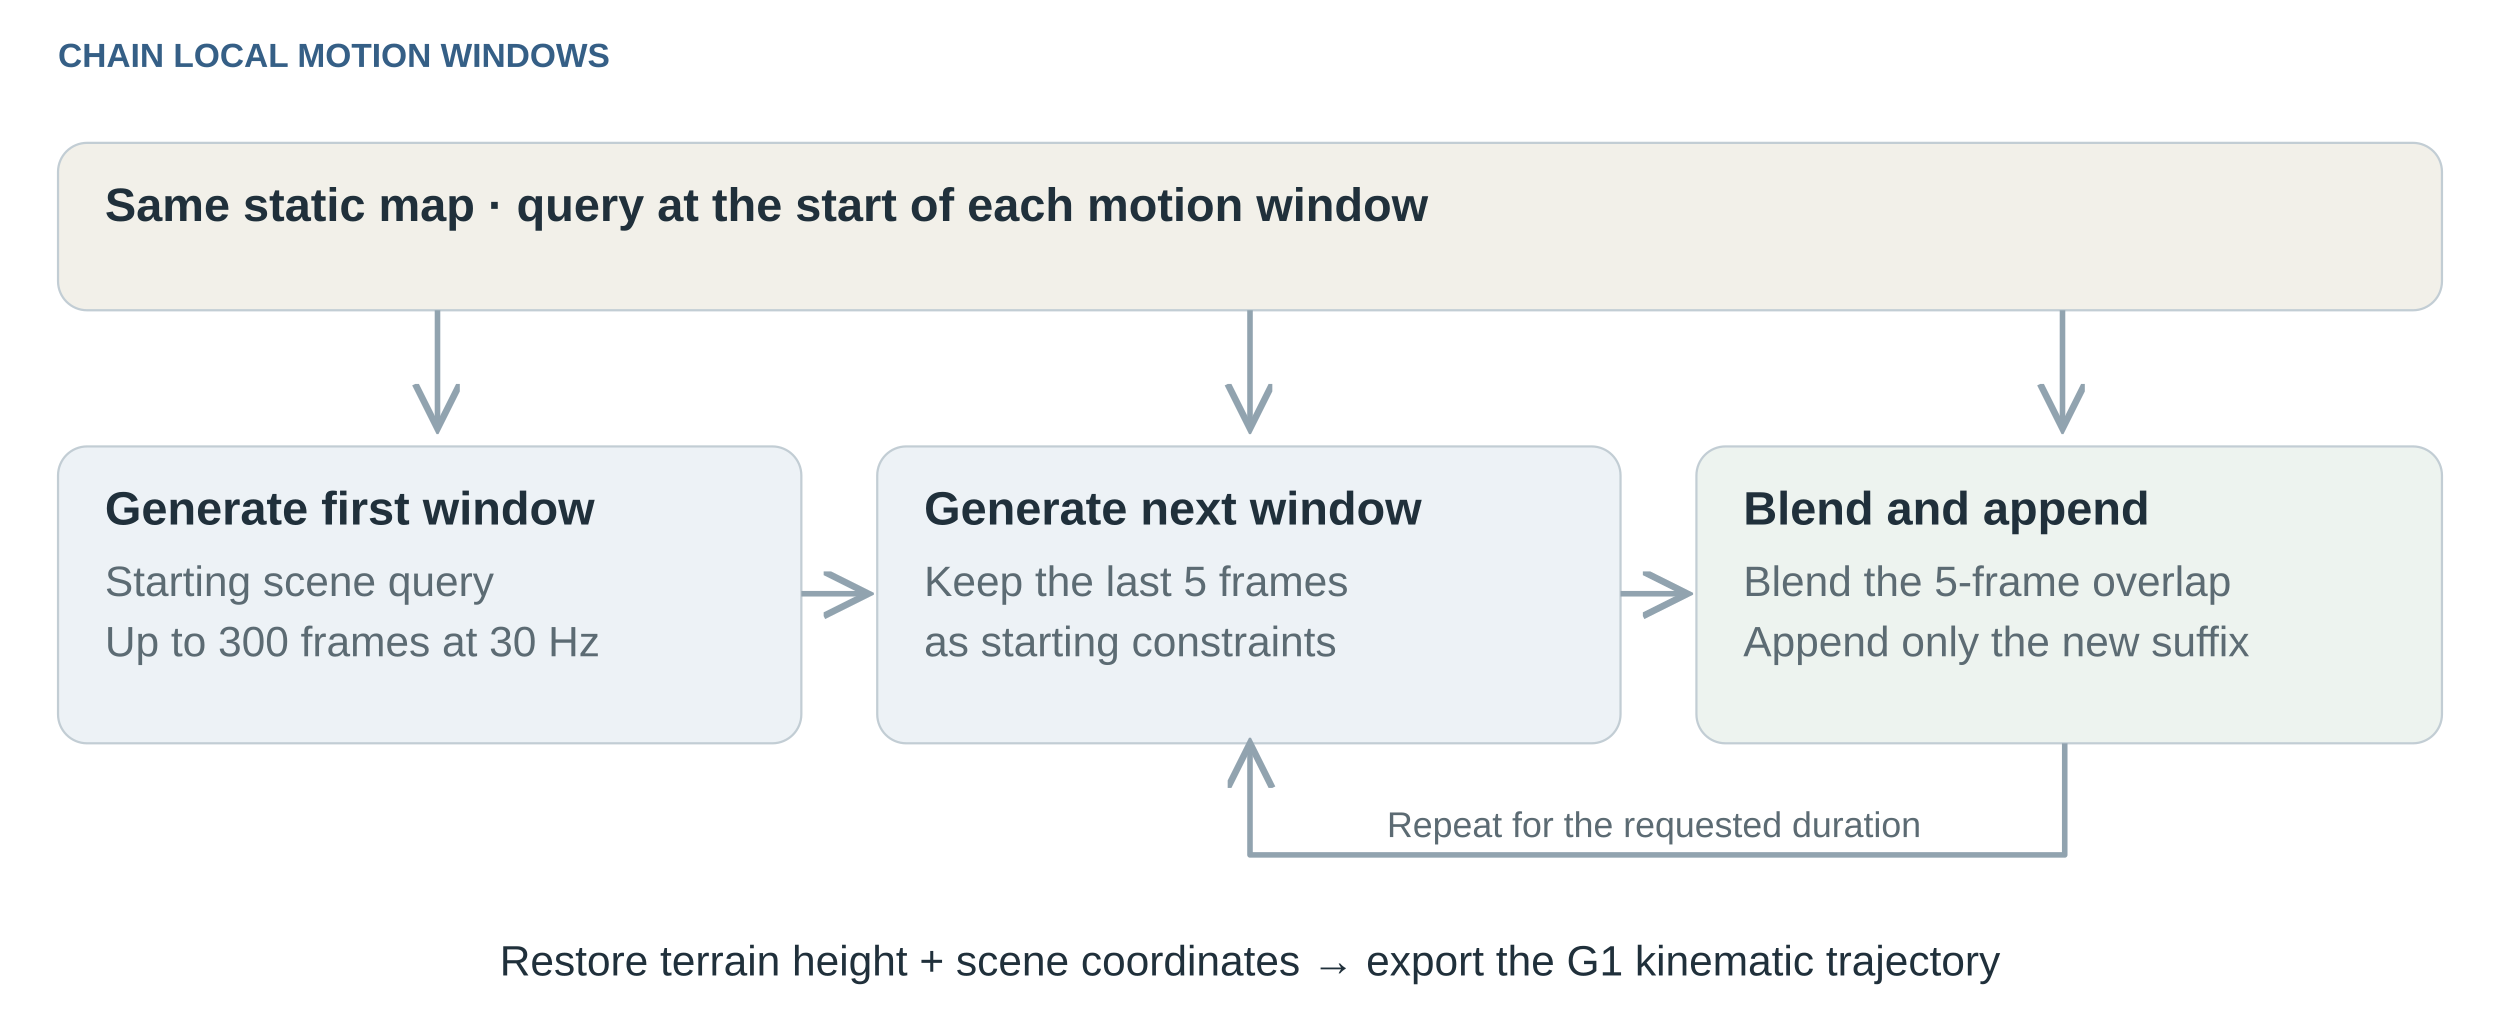
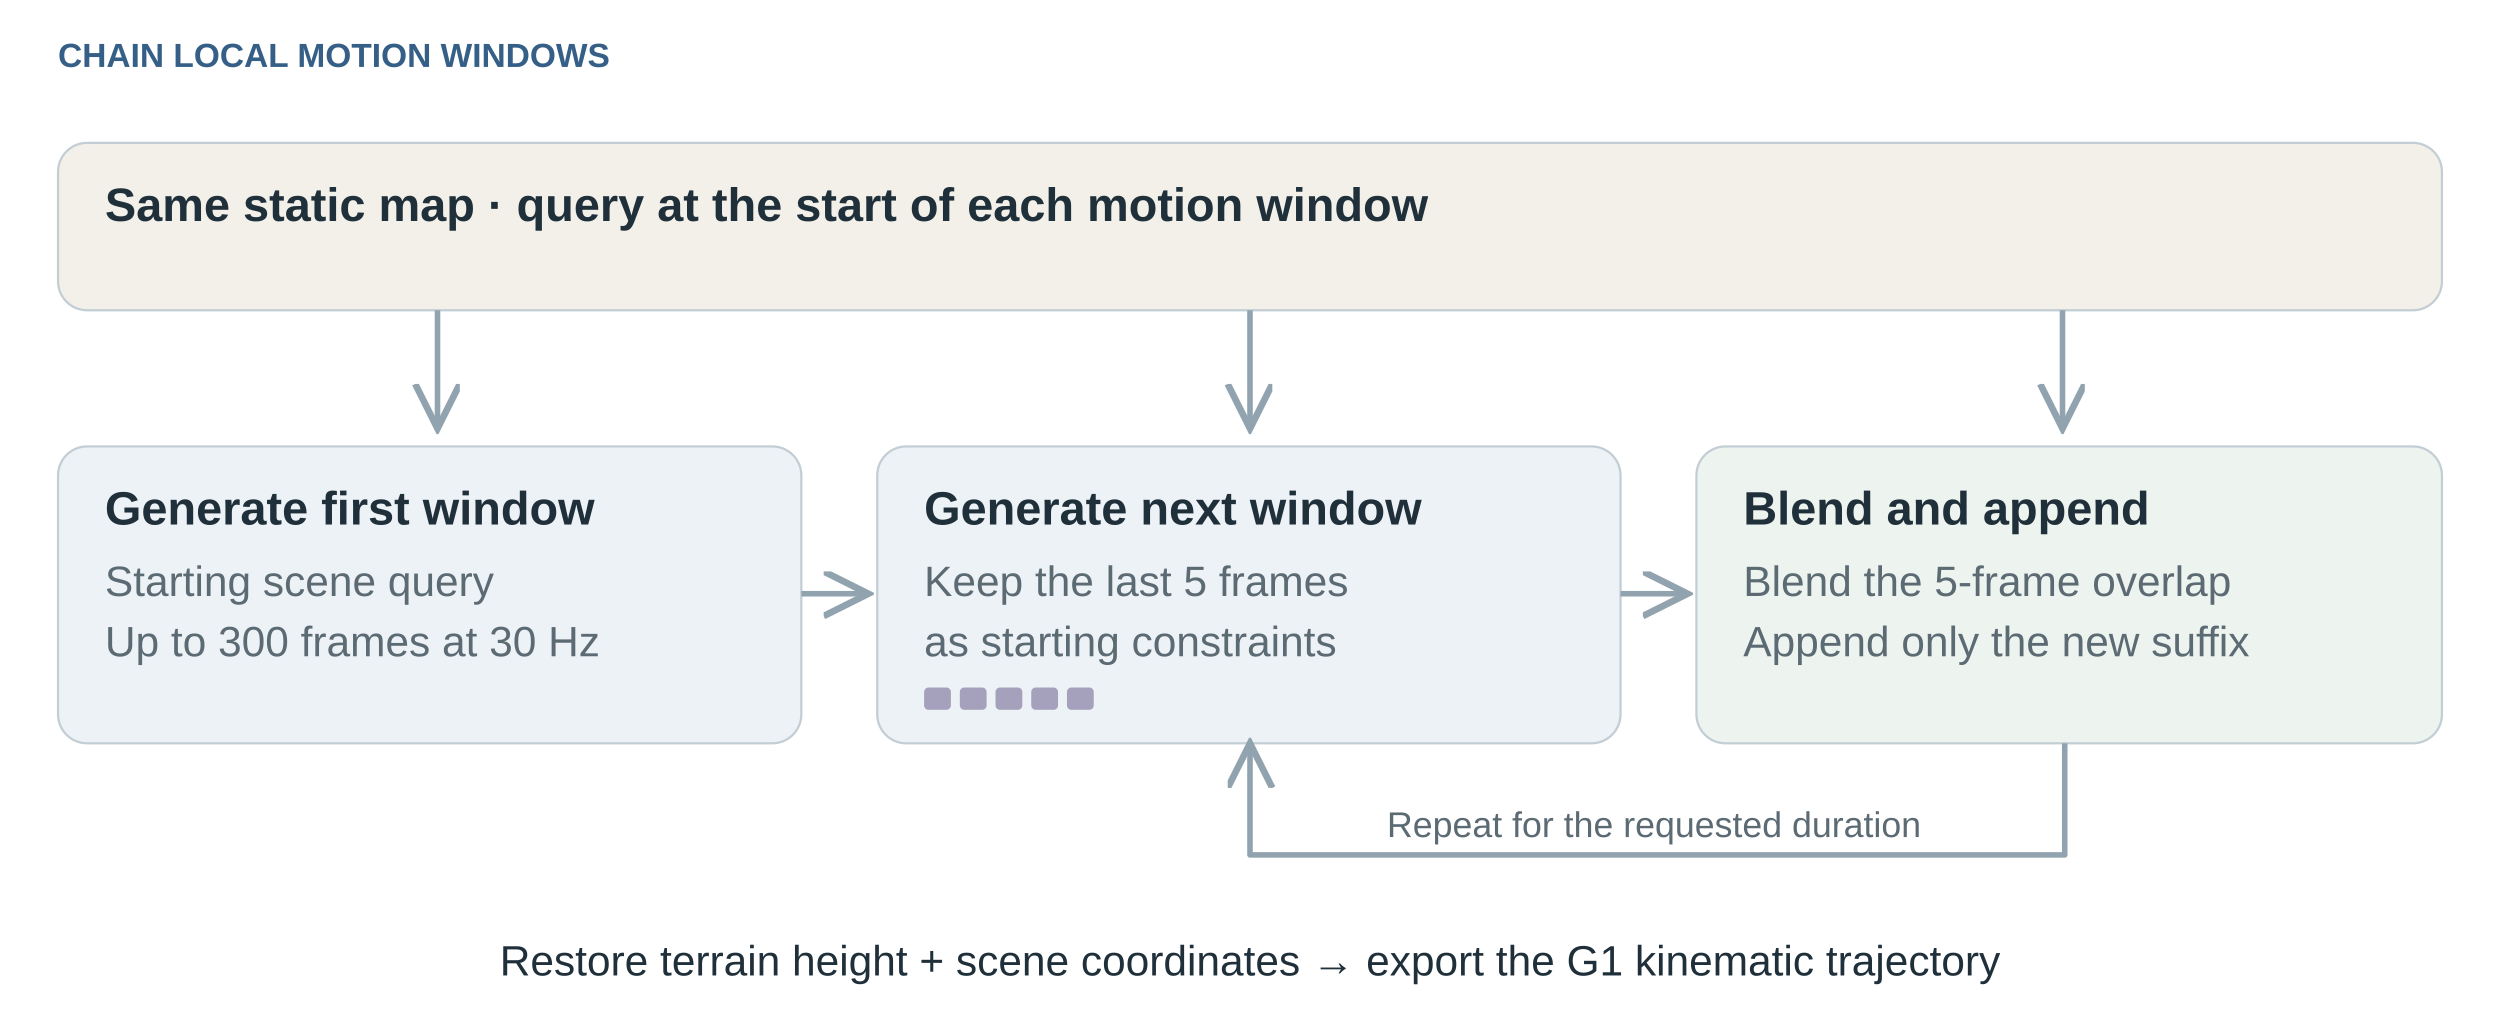
<svg xmlns="http://www.w3.org/2000/svg" width="1120" height="460" viewBox="0 0 1120 460" role="img" aria-labelledby="title desc">
  <defs>
    <marker id="arrow" markerWidth="9" markerHeight="9" refX="8" refY="4" orient="auto">
      <path d="M0 0 L8 4 L0 8" fill="none" stroke="#91a3af" stroke-width="1.2" />
    </marker>
  </defs>
  <g font-family="Arial, Helvetica, sans-serif">
    <text x="26" y="30" font-size="15" fill="#355f86" font-weight="600" text-anchor="start">CHAIN LOCAL MOTION WINDOWS</text>
    <rect x="26" y="64" width="1068" height="75" rx="13" fill="#f2f0e9" stroke="#c2cdd4" />
    <text x="47" y="99" font-size="21" fill="#20303b" font-weight="600" text-anchor="start">Same static map · query at the start of each motion window</text>
    <polyline points="196,139 196,192" fill="none" stroke="#91a3af" stroke-width="2.5" stroke-linejoin="round" marker-end="url(#arrow)" />
    <polyline points="560,139 560,192" fill="none" stroke="#91a3af" stroke-width="2.5" stroke-linejoin="round" marker-end="url(#arrow)" />
    <polyline points="924,139 924,192" fill="none" stroke="#91a3af" stroke-width="2.5" stroke-linejoin="round" marker-end="url(#arrow)" />
    <rect x="26" y="200" width="333" height="133" rx="13" fill="#edf2f6" stroke="#c2cdd4" />
    <text x="47" y="235" font-size="21" fill="#20303b" font-weight="600" text-anchor="start">Generate first window</text>
    <text x="47" y="267" font-size="19" fill="#5c6b73" font-weight="400" text-anchor="start">Starting scene query</text>
    <text x="47" y="294" font-size="19" fill="#5c6b73" font-weight="400" text-anchor="start">Up to 300 frames at 30 Hz</text>
    <polyline points="359,266 389,266" fill="none" stroke="#91a3af" stroke-width="2.5" stroke-linejoin="round" marker-end="url(#arrow)" />
    <rect x="393" y="200" width="333" height="133" rx="13" fill="#edf2f6" stroke="#c2cdd4" />
    <text x="414" y="235" font-size="21" fill="#20303b" font-weight="600" text-anchor="start">Generate next window</text>
    <text x="414" y="267" font-size="19" fill="#5c6b73" font-weight="400" text-anchor="start">Keep the last 5 frames</text>
    <text x="414" y="294" font-size="19" fill="#5c6b73" font-weight="400" text-anchor="start">as starting constraints</text>
+     <rect x="414" y="308" width="12" height="10" rx="2" fill="#8e85a8" opacity="0.75" />
+     <rect x="430" y="308" width="12" height="10" rx="2" fill="#8e85a8" opacity="0.75" />
+     <rect x="446" y="308" width="12" height="10" rx="2" fill="#8e85a8" opacity="0.75" />
+     <rect x="462" y="308" width="12" height="10" rx="2" fill="#8e85a8" opacity="0.75" />
+     <rect x="478" y="308" width="12" height="10" rx="2" fill="#8e85a8" opacity="0.75" />
    <polyline points="726,266 756,266" fill="none" stroke="#91a3af" stroke-width="2.5" stroke-linejoin="round" marker-end="url(#arrow)" />
    <rect x="760" y="200" width="334" height="133" rx="13" fill="#edf3ef" stroke="#c2cdd4" />
    <text x="781" y="235" font-size="21" fill="#20303b" font-weight="600" text-anchor="start">Blend and append</text>
    <text x="781" y="267" font-size="19" fill="#5c6b73" font-weight="400" text-anchor="start">Blend the 5-frame overlap</text>
    <text x="781" y="294" font-size="19" fill="#5c6b73" font-weight="400" text-anchor="start">Append only the new suffix</text>
    <polyline points="925,333 925,383 560,383 560,333" fill="none" stroke="#91a3af" stroke-width="2.5" stroke-linejoin="round" marker-end="url(#arrow)" />
    <text x="741" y="375" font-size="16" fill="#5c6b73" font-weight="400" text-anchor="middle">Repeat for the requested duration</text>
    <text x="560" y="437" font-size="19" fill="#20303b" font-weight="400" text-anchor="middle">Restore terrain height + scene coordinates → export the G1 kinematic trajectory</text>
  </g>
</svg>
